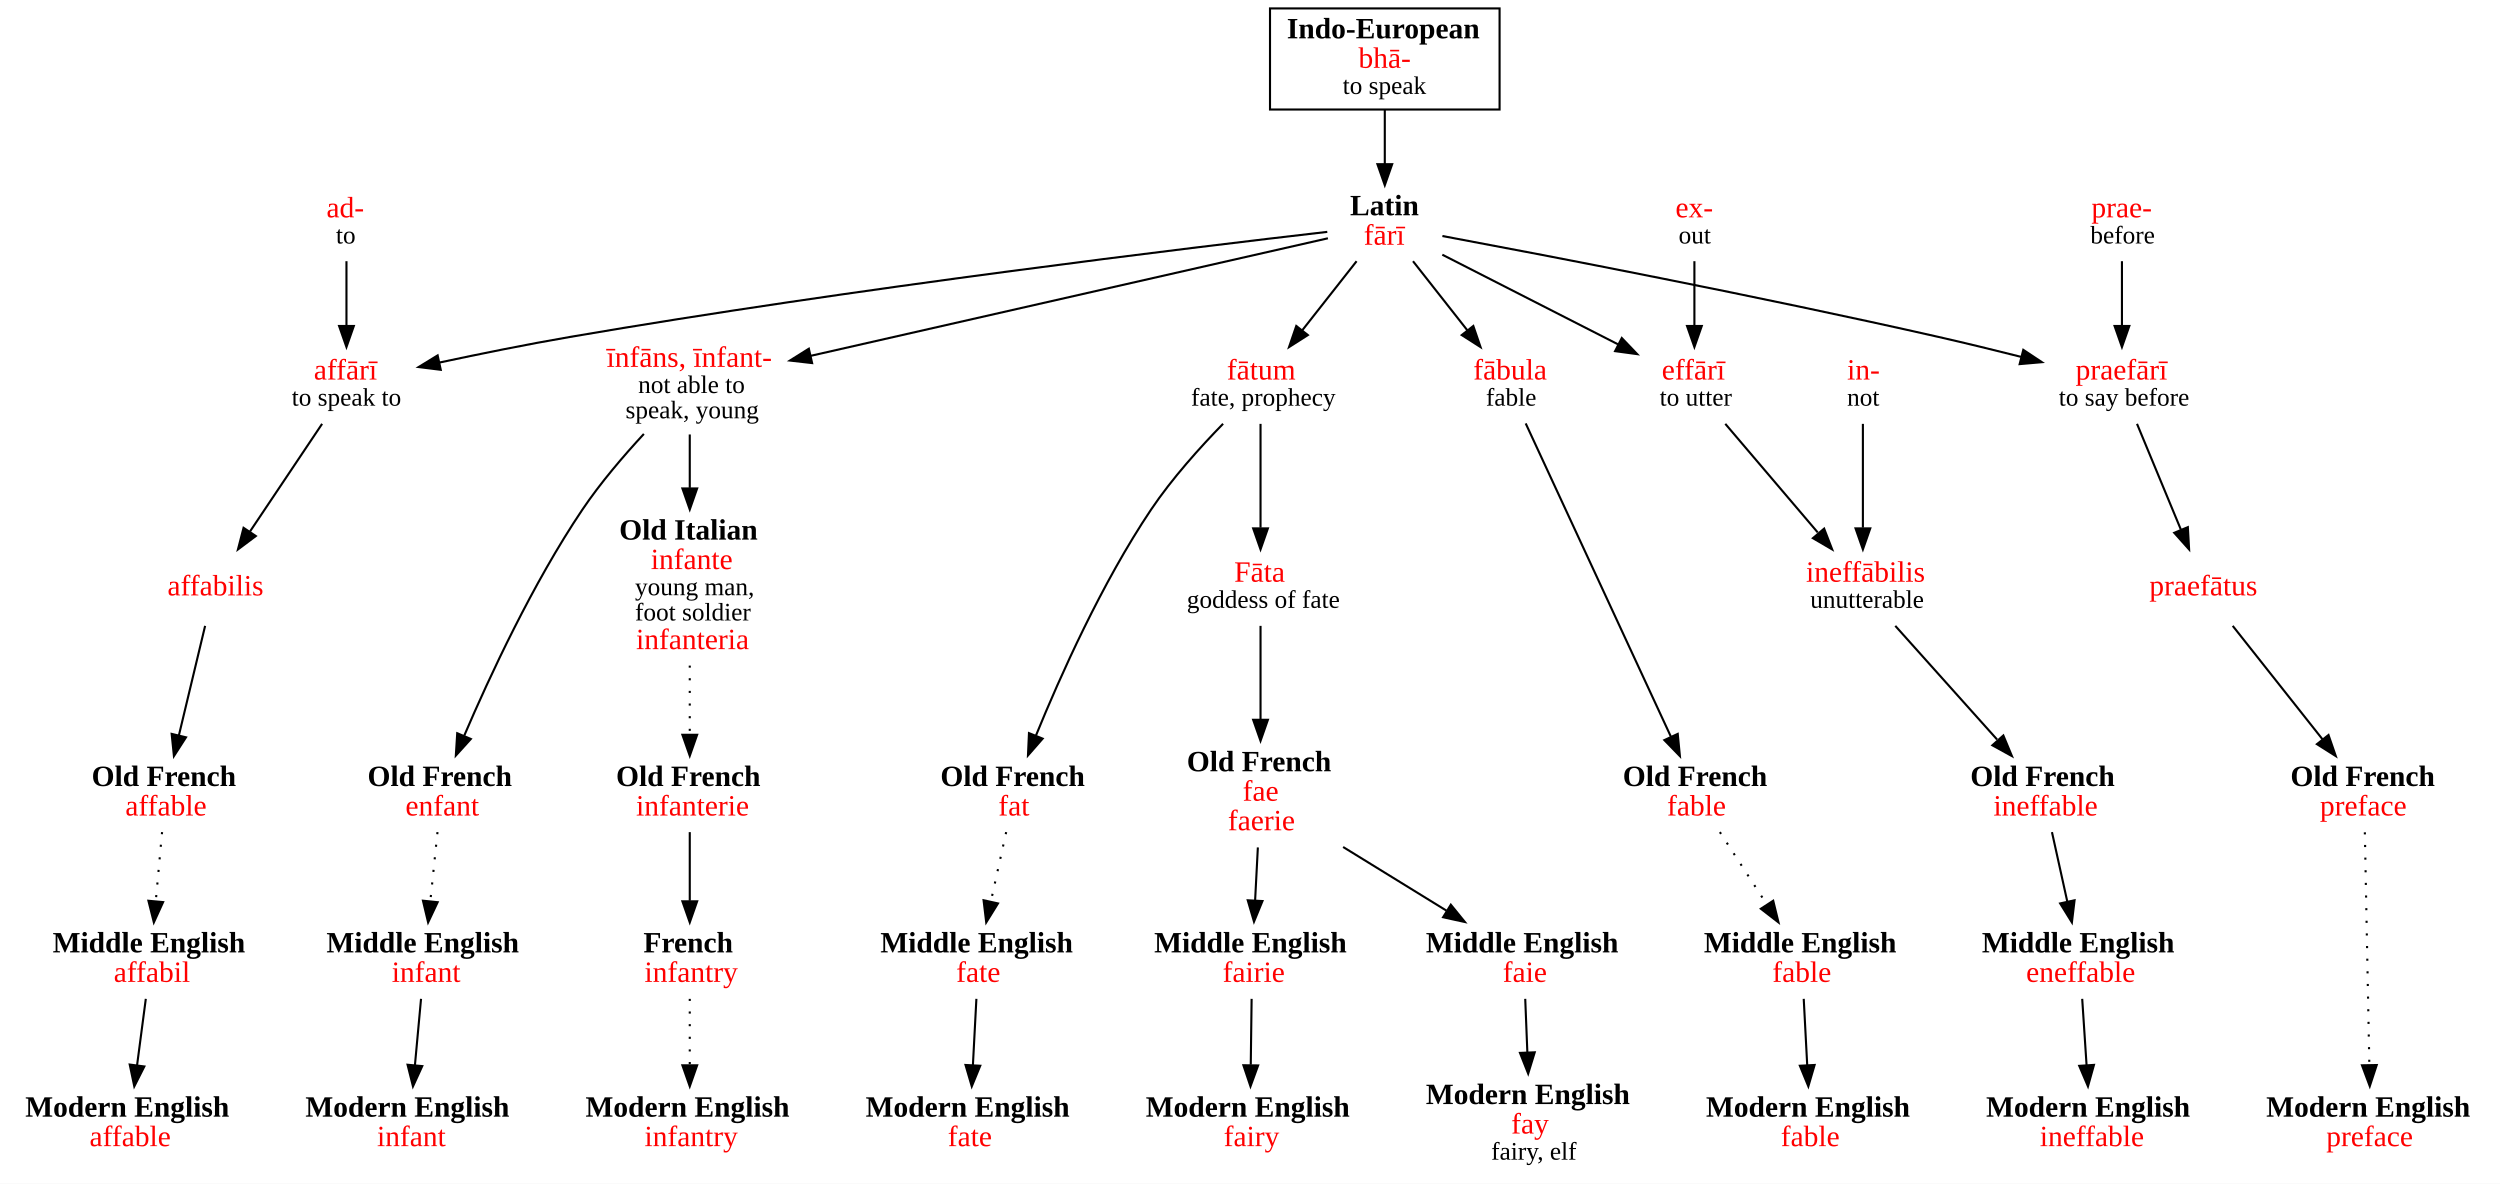
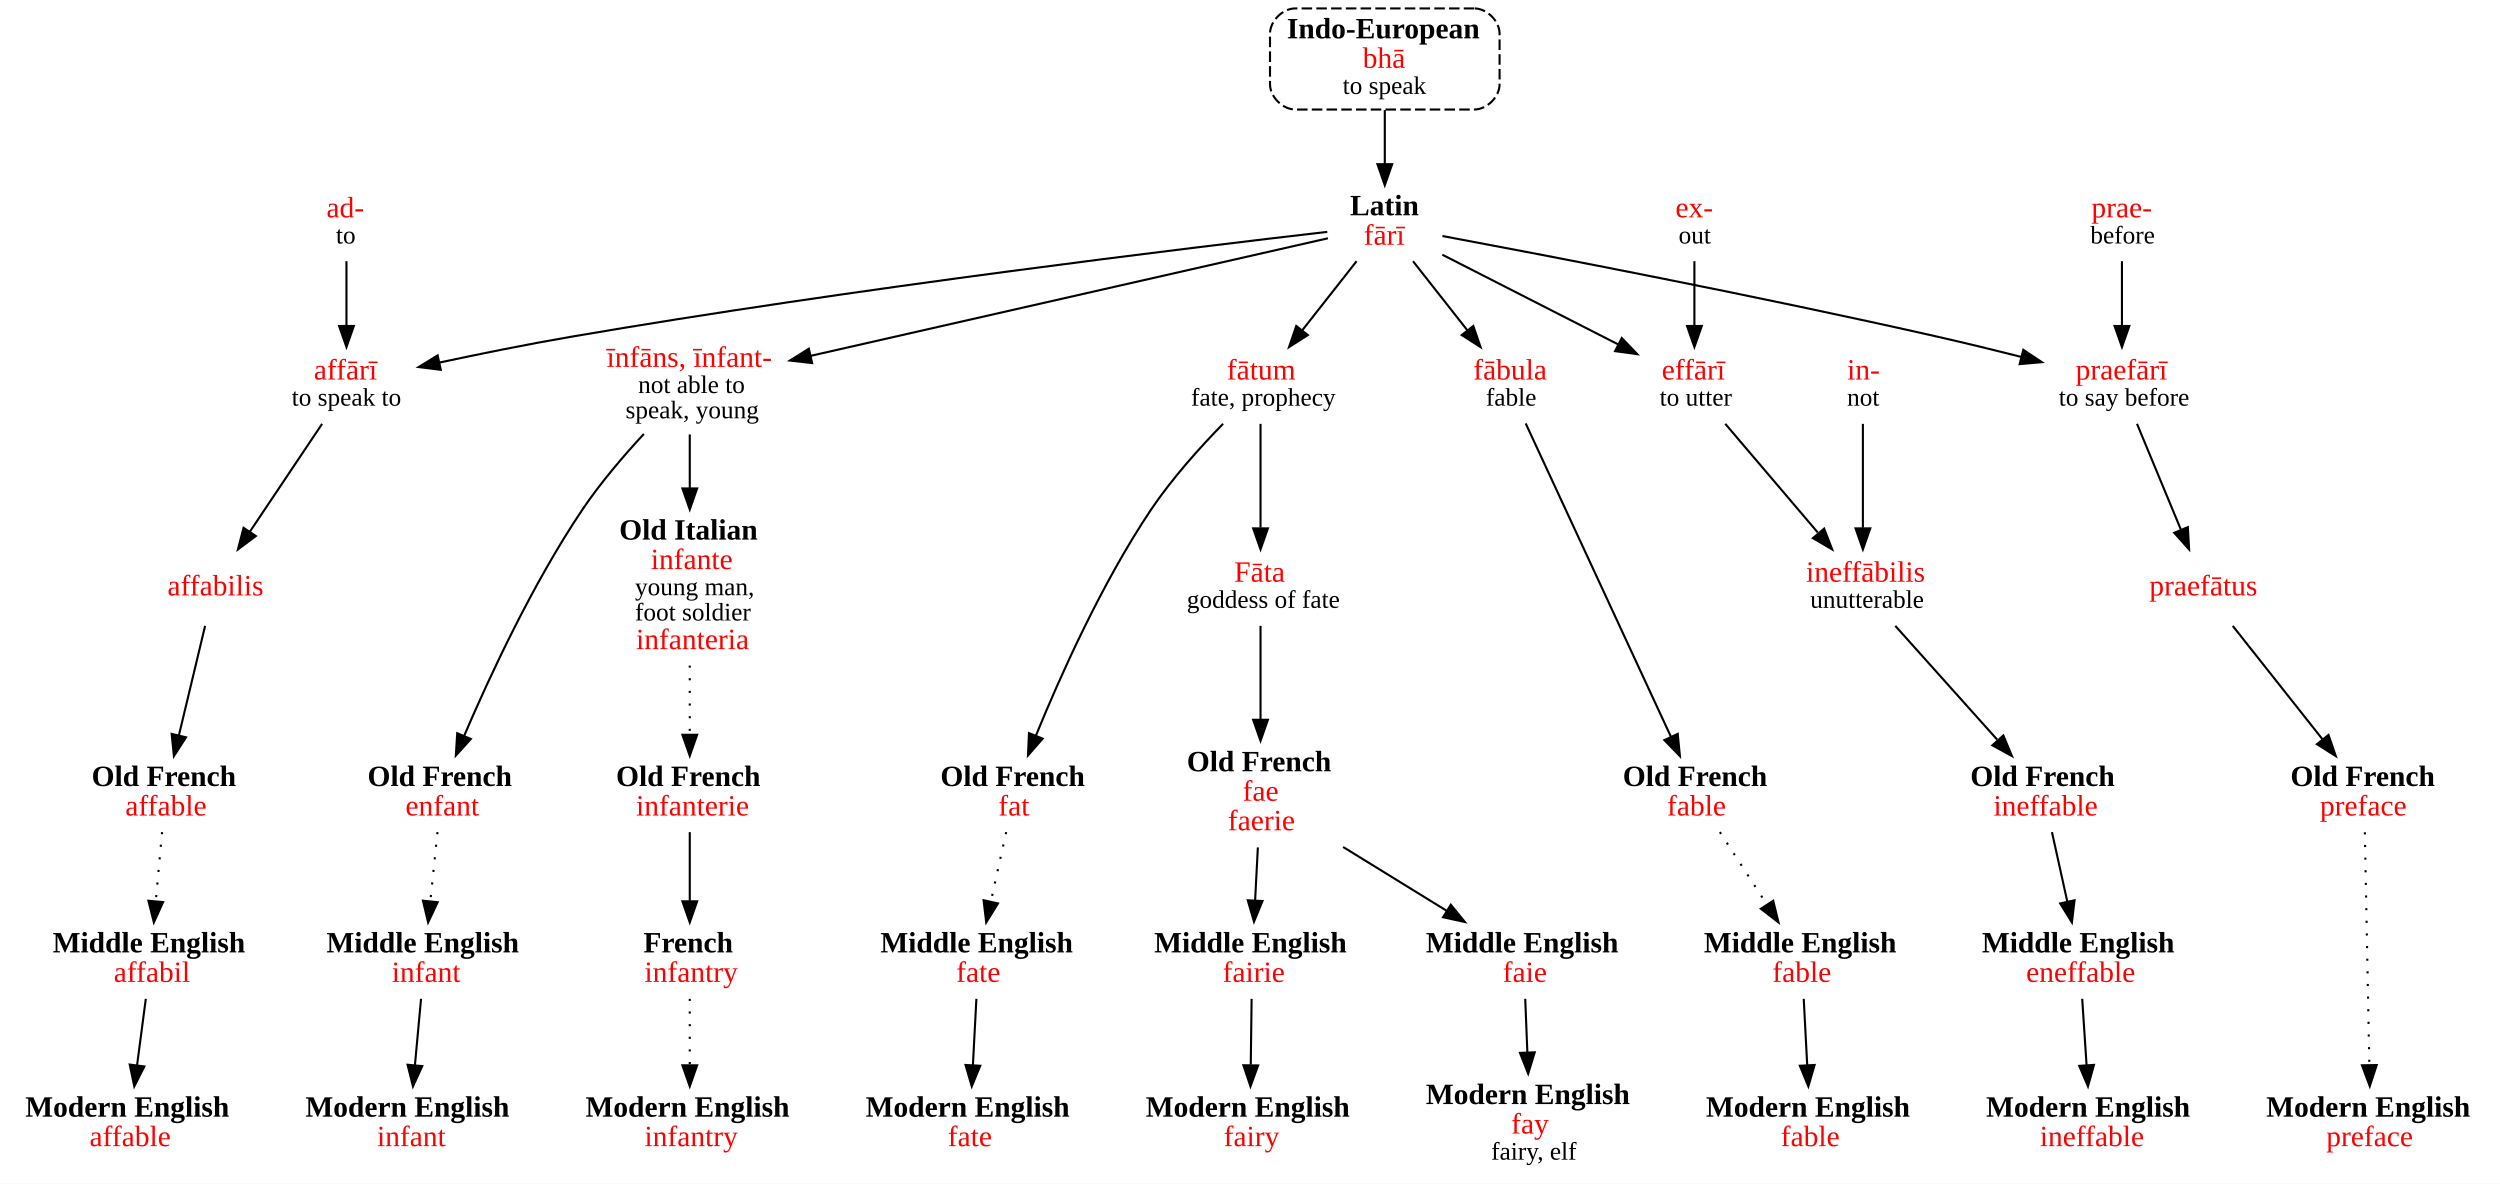
<svg xmlns="http://www.w3.org/2000/svg" xmlns:xlink="http://www.w3.org/1999/xlink" width="1187pt" height="562pt" viewBox="0.00 0.00 1187.00 562.00">
  <g id="graph0" class="graph" transform="scale(1 1) rotate(0) translate(4 558)">
    <polygon fill="white" stroke="transparent" points="-4,4 -4,-558 1183,-558 1183,4 -4,4" />
    <g id="node1" class="node">
      <g id="a_node1">
-         <a xlink:href="bha-speak0.svg" xlink:title="&lt;b&gt;Indo-European&lt;/b&gt;&lt;br/&gt;&lt;font color=&quot;red&quot;&gt;bhā-&lt;/font&gt;&lt;br/&gt;&lt;font point-size=&quot;12&quot;&gt;to speak&lt;/font&gt;">
-           <polygon fill="none" stroke="black" points="708,-554 599,-554 599,-506 708,-506 708,-554" />
+         <a xlink:href="bha-speak0.svg" xlink:title="&lt;b&gt;Indo-European&lt;/b&gt;&lt;br/&gt;&lt;font color=&quot;red&quot;&gt;bhā&lt;/font&gt;&lt;br/&gt;&lt;font point-size=&quot;12&quot;&gt;to speak&lt;/font&gt;">
+           <path fill="none" stroke="black" stroke-dasharray="5,2" d="M696,-554C696,-554 611,-554 611,-554 605,-554 599,-548 599,-542 599,-542 599,-518 599,-518 599,-512 605,-506 611,-506 611,-506 696,-506 696,-506 702,-506 708,-512 708,-518 708,-518 708,-542 708,-542 708,-548 702,-554 696,-554" />
          <text text-anchor="start" x="607" y="-539.8" font-family="Times New Roman,serif" font-weight="bold" font-size="14.00">Indo-European</text>
-           <text text-anchor="start" x="641" y="-525.8" font-family="Times New Roman,serif" font-size="14.00" fill="red">bhā-</text>
+           <text text-anchor="start" x="643" y="-525.8" font-family="Times New Roman,serif" font-size="14.00" fill="red">bhā</text>
          <text text-anchor="start" x="633.5" y="-513.4" font-family="Times New Roman,serif" font-size="12.00">to speak</text>
        </a>
      </g>
    </g>
    <g id="node2" class="node">
      <text text-anchor="start" x="637" y="-455.8" font-family="Times New Roman,serif" font-weight="bold" font-size="14.00">Latin</text>
      <text text-anchor="start" x="643.5" y="-441.8" font-family="Times New Roman,serif" font-size="14.00" fill="red">fārī</text>
    </g>
    <g id="edge1" class="edge">
      <path fill="none" stroke="black" d="M653.5,-505.78C653.5,-497.68 653.5,-488.52 653.5,-480.12" />
      <polygon fill="black" stroke="black" points="657,-480.04 653.5,-470.04 650,-480.04 657,-480.04" />
    </g>
    <g id="node3" class="node">
      <text text-anchor="start" x="695.5" y="-377.8" font-family="Times New Roman,serif" font-size="14.00" fill="red">fābula</text>
      <text text-anchor="start" x="701.5" y="-365.4" font-family="Times New Roman,serif" font-size="12.00">fable</text>
    </g>
    <g id="edge2" class="edge">
      <path fill="none" stroke="black" d="M666.89,-433.98C674.53,-424.27 684.25,-411.91 692.75,-401.1" />
      <polygon fill="black" stroke="black" points="695.53,-403.23 698.96,-393.21 690.03,-398.91 695.53,-403.23" />
    </g>
    <g id="node4" class="node">
      <text text-anchor="start" x="578.5" y="-377.8" font-family="Times New Roman,serif" font-size="14.00" fill="red">fātum</text>
      <text text-anchor="start" x="561.5" y="-365.4" font-family="Times New Roman,serif" font-size="12.00">fate, prophecy</text>
    </g>
    <g id="edge3" class="edge">
      <path fill="none" stroke="black" d="M640.11,-433.98C632.47,-424.27 622.75,-411.91 614.25,-401.1" />
      <polygon fill="black" stroke="black" points="616.97,-398.91 608.04,-393.21 611.47,-403.23 616.97,-398.91" />
    </g>
    <g id="node5" class="node">
      <text text-anchor="start" x="145" y="-377.8" font-family="Times New Roman,serif" font-size="14.00" fill="red">affārī</text>
      <text text-anchor="start" x="134.5" y="-365.4" font-family="Times New Roman,serif" font-size="12.00">to speak to</text>
    </g>
    <g id="edge4" class="edge">
      <path fill="none" stroke="black" d="M626.19,-447.91C562.8,-440.6 400.83,-421.11 266.5,-398 246.09,-394.49 223.61,-389.92 204.62,-385.86" />
      <polygon fill="black" stroke="black" points="205.27,-382.42 194.76,-383.73 203.79,-389.26 205.27,-382.42" />
    </g>
    <g id="node6" class="node">
      <text text-anchor="start" x="785" y="-377.8" font-family="Times New Roman,serif" font-size="14.00" fill="red">effārī</text>
      <text text-anchor="start" x="784" y="-365.4" font-family="Times New Roman,serif" font-size="12.00">to utter</text>
    </g>
    <g id="edge5" class="edge">
      <path fill="none" stroke="black" d="M680.81,-437.07C704.32,-425.07 738.45,-407.66 764.25,-394.5" />
      <polygon fill="black" stroke="black" points="766.02,-397.52 773.34,-389.86 762.84,-391.28 766.02,-397.52" />
    </g>
    <g id="node7" class="node">
      <text text-anchor="start" x="284" y="-383.8" font-family="Times New Roman,serif" font-size="14.00" fill="red">īnfāns, īnfant-</text>
      <text text-anchor="start" x="299" y="-371.4" font-family="Times New Roman,serif" font-size="12.00">not able to</text>
      <text text-anchor="start" x="293" y="-359.4" font-family="Times New Roman,serif" font-size="12.00">speak, young</text>
    </g>
    <g id="edge6" class="edge">
      <path fill="none" stroke="black" d="M626.49,-444.86C573.05,-432.72 452.78,-405.38 380.87,-389.04" />
      <polygon fill="black" stroke="black" points="381.59,-385.61 371.06,-386.81 380.04,-392.44 381.59,-385.61" />
    </g>
    <g id="node8" class="node">
      <text text-anchor="start" x="981.5" y="-377.8" font-family="Times New Roman,serif" font-size="14.00" fill="red">praefārī</text>
      <text text-anchor="start" x="973.5" y="-365.4" font-family="Times New Roman,serif" font-size="12.00">to say before</text>
    </g>
    <g id="edge7" class="edge">
      <path fill="none" stroke="black" d="M680.85,-445.94C728.76,-436.99 830.88,-417.44 916.5,-398 929.21,-395.11 942.9,-391.77 955.57,-388.57" />
      <polygon fill="black" stroke="black" points="956.66,-391.9 965.48,-386.04 954.93,-385.12 956.66,-391.9" />
    </g>
    <g id="node9" class="node">
      <text text-anchor="start" x="766.5" y="-184.8" font-family="Times New Roman,serif" font-weight="bold" font-size="14.00">Old French</text>
      <text text-anchor="start" x="787.5" y="-170.8" font-family="Times New Roman,serif" font-size="14.00" fill="red">fable</text>
    </g>
    <g id="edge8" class="edge">
      <path fill="none" stroke="black" d="M720.4,-356.96C736,-323.3 770.87,-248.09 789.39,-208.12" />
      <polygon fill="black" stroke="black" points="792.59,-209.55 793.62,-199 786.24,-206.6 792.59,-209.55" />
    </g>
    <g id="node12" class="node">
      <text text-anchor="start" x="442.5" y="-184.8" font-family="Times New Roman,serif" font-weight="bold" font-size="14.00">Old French</text>
      <text text-anchor="start" x="470" y="-170.8" font-family="Times New Roman,serif" font-size="14.00" fill="red">fat</text>
    </g>
    <g id="edge11" class="edge">
      <path fill="none" stroke="black" d="M576.72,-356.79C565.96,-345.78 552.45,-330.82 542.5,-316 519.14,-281.2 499.3,-236.75 487.89,-208.82" />
      <polygon fill="black" stroke="black" points="491.05,-207.3 484.08,-199.32 484.56,-209.91 491.05,-207.3" />
    </g>
    <g id="node13" class="node">
      <text text-anchor="start" x="582" y="-281.8" font-family="Times New Roman,serif" font-size="14.00" fill="red">Fāta</text>
      <text text-anchor="start" x="559.5" y="-269.4" font-family="Times New Roman,serif" font-size="12.00">goddess of fate</text>
    </g>
    <g id="edge12" class="edge">
      <path fill="none" stroke="black" d="M594.5,-356.76C594.5,-342.98 594.5,-323.4 594.5,-307.47" />
      <polygon fill="black" stroke="black" points="598,-307.13 594.5,-297.13 591,-307.13 598,-307.13" />
    </g>
    <g id="node22" class="node">
      <text text-anchor="start" x="75.5" y="-275.3" font-family="Times New Roman,serif" font-size="14.00" fill="red">affabilis</text>
    </g>
    <g id="edge21" class="edge">
      <path fill="none" stroke="black" d="M148.94,-356.76C139.35,-342.45 125.57,-321.89 114.69,-305.64" />
      <polygon fill="black" stroke="black" points="117.46,-303.49 108.98,-297.13 111.64,-307.39 117.46,-303.49" />
    </g>
    <g id="node28" class="node">
      <text text-anchor="start" x="853.5" y="-281.8" font-family="Times New Roman,serif" font-size="14.00" fill="red">ineffābilis</text>
      <text text-anchor="start" x="855.5" y="-269.4" font-family="Times New Roman,serif" font-size="12.00">unutterable</text>
    </g>
    <g id="edge26" class="edge">
      <path fill="none" stroke="black" d="M815.17,-356.76C827.47,-342.32 845.18,-321.5 859.06,-305.19" />
      <polygon fill="black" stroke="black" points="862.1,-307.02 865.92,-297.13 856.77,-302.48 862.1,-307.02" />
    </g>
    <g id="node32" class="node">
      <text text-anchor="start" x="170.5" y="-184.8" font-family="Times New Roman,serif" font-weight="bold" font-size="14.00">Old French</text>
      <text text-anchor="start" x="188.5" y="-170.8" font-family="Times New Roman,serif" font-size="14.00" fill="red">enfant</text>
    </g>
    <g id="edge31" class="edge">
      <path fill="none" stroke="black" d="M301.71,-351.97C292.08,-341.57 281.04,-328.68 272.5,-316 248.96,-281.03 228.37,-236.62 216.43,-208.75" />
      <polygon fill="black" stroke="black" points="219.54,-207.13 212.43,-199.27 213.09,-209.85 219.54,-207.13" />
    </g>
    <g id="node33" class="node">
      <text text-anchor="start" x="290" y="-301.8" font-family="Times New Roman,serif" font-weight="bold" font-size="14.00">Old Italian</text>
      <text text-anchor="start" x="305" y="-287.8" font-family="Times New Roman,serif" font-size="14.00" fill="red">infante</text>
      <text text-anchor="start" x="297.5" y="-275.4" font-family="Times New Roman,serif" font-size="12.00">young man,</text>
      <text text-anchor="start" x="297.5" y="-263.4" font-family="Times New Roman,serif" font-size="12.00">foot soldier</text>
      <text text-anchor="start" x="298" y="-249.8" font-family="Times New Roman,serif" font-size="14.00" fill="red">infanteria</text>
    </g>
    <g id="edge32" class="edge">
      <path fill="none" stroke="black" d="M323.5,-351.72C323.5,-344.08 323.5,-335.21 323.5,-326.37" />
      <polygon fill="black" stroke="black" points="327,-326.08 323.5,-316.08 320,-326.08 327,-326.08" />
    </g>
    <g id="node40" class="node">
      <text text-anchor="start" x="1016.5" y="-275.3" font-family="Times New Roman,serif" font-size="14.00" fill="red">praefātus</text>
    </g>
    <g id="edge39" class="edge">
      <path fill="none" stroke="black" d="M1010.65,-356.76C1016.48,-342.71 1024.81,-322.64 1031.48,-306.55" />
      <polygon fill="black" stroke="black" points="1034.79,-307.71 1035.39,-297.13 1028.33,-305.03 1034.79,-307.71" />
    </g>
    <g id="node10" class="node">
      <text text-anchor="start" x="805" y="-105.8" font-family="Times New Roman,serif" font-weight="bold" font-size="14.00">Middle English</text>
      <text text-anchor="start" x="837.5" y="-91.8" font-family="Times New Roman,serif" font-size="14.00" fill="red">fable</text>
    </g>
    <g id="edge9" class="edge">
      <path fill="none" stroke="black" stroke-dasharray="1,5" d="M812.6,-162.91C819.13,-152.84 827.53,-139.91 834.85,-128.64" />
      <polygon fill="black" stroke="black" points="837.92,-130.33 840.43,-120.04 832.05,-126.52 837.92,-130.33" />
    </g>
    <g id="node11" class="node">
      <text text-anchor="start" x="806" y="-27.8" font-family="Times New Roman,serif" font-weight="bold" font-size="14.00">Modern English</text>
      <text text-anchor="start" x="841.5" y="-13.8" font-family="Times New Roman,serif" font-size="14.00" fill="red">fable</text>
    </g>
    <g id="edge10" class="edge">
      <path fill="none" stroke="black" d="M852.41,-83.75C852.9,-74.43 853.52,-62.69 854.07,-52.17" />
      <polygon fill="black" stroke="black" points="857.57,-52.35 854.6,-42.18 850.58,-51.98 857.57,-52.35" />
    </g>
    <g id="node14" class="node">
      <text text-anchor="start" x="414" y="-105.8" font-family="Times New Roman,serif" font-weight="bold" font-size="14.00">Middle English</text>
      <text text-anchor="start" x="450" y="-91.8" font-family="Times New Roman,serif" font-size="14.00" fill="red">fate</text>
    </g>
    <g id="edge13" class="edge">
      <path fill="none" stroke="black" stroke-dasharray="1,5" d="M473.73,-162.91C471.59,-153.24 468.87,-140.93 466.46,-129.98" />
      <polygon fill="black" stroke="black" points="469.84,-129.05 464.26,-120.04 463,-130.56 469.84,-129.05" />
    </g>
    <g id="node16" class="node">
      <text text-anchor="start" x="559.5" y="-191.8" font-family="Times New Roman,serif" font-weight="bold" font-size="14.00">Old French</text>
      <text text-anchor="start" x="586" y="-177.8" font-family="Times New Roman,serif" font-size="14.00" fill="red">fae</text>
      <text text-anchor="start" x="579" y="-163.8" font-family="Times New Roman,serif" font-size="14.00" fill="red">faerie</text>
    </g>
    <g id="edge15" class="edge">
      <path fill="none" stroke="black" d="M594.5,-260.84C594.5,-248.48 594.5,-231.39 594.5,-216.29" />
      <polygon fill="black" stroke="black" points="598,-216.23 594.5,-206.23 591,-216.23 598,-216.23" />
    </g>
    <g id="node15" class="node">
      <text text-anchor="start" x="407" y="-27.8" font-family="Times New Roman,serif" font-weight="bold" font-size="14.00">Modern English</text>
      <text text-anchor="start" x="446" y="-13.8" font-family="Times New Roman,serif" font-size="14.00" fill="red">fate</text>
    </g>
    <g id="edge14" class="edge">
      <path fill="none" stroke="black" d="M459.59,-83.75C459.1,-74.43 458.48,-62.69 457.93,-52.17" />
      <polygon fill="black" stroke="black" points="461.42,-51.98 457.4,-42.18 454.43,-52.35 461.42,-51.98" />
    </g>
    <g id="node17" class="node">
      <text text-anchor="start" x="544" y="-105.8" font-family="Times New Roman,serif" font-weight="bold" font-size="14.00">Middle English</text>
      <text text-anchor="start" x="576.5" y="-91.8" font-family="Times New Roman,serif" font-size="14.00" fill="red">fairie</text>
    </g>
    <g id="edge16" class="edge">
      <path fill="none" stroke="black" d="M593.23,-155.64C592.82,-147.67 592.36,-138.77 591.93,-130.58" />
      <polygon fill="black" stroke="black" points="595.42,-130.18 591.4,-120.38 588.43,-130.54 595.42,-130.18" />
    </g>
    <g id="node18" class="node">
      <text text-anchor="start" x="673" y="-105.8" font-family="Times New Roman,serif" font-weight="bold" font-size="14.00">Middle English</text>
      <text text-anchor="start" x="709.5" y="-91.8" font-family="Times New Roman,serif" font-size="14.00" fill="red">faie</text>
    </g>
    <g id="edge17" class="edge">
      <path fill="none" stroke="black" d="M633.71,-155.85C649.39,-146.19 667.35,-135.12 682.78,-125.62" />
      <polygon fill="black" stroke="black" points="684.85,-128.45 691.53,-120.23 681.18,-122.49 684.85,-128.45" />
    </g>
    <g id="node19" class="node">
      <text text-anchor="start" x="540" y="-27.8" font-family="Times New Roman,serif" font-weight="bold" font-size="14.00">Modern English</text>
      <text text-anchor="start" x="577" y="-13.8" font-family="Times New Roman,serif" font-size="14.00" fill="red">fairy</text>
    </g>
    <g id="edge18" class="edge">
      <path fill="none" stroke="black" d="M590.27,-83.75C590.15,-74.52 590,-62.93 589.86,-52.49" />
      <polygon fill="black" stroke="black" points="593.36,-52.13 589.73,-42.18 586.36,-52.22 593.36,-52.13" />
    </g>
    <g id="node20" class="node">
      <text text-anchor="start" x="673" y="-33.8" font-family="Times New Roman,serif" font-weight="bold" font-size="14.00">Modern English</text>
      <text text-anchor="start" x="713.5" y="-19.8" font-family="Times New Roman,serif" font-size="14.00" fill="red">fay</text>
      <text text-anchor="start" x="704" y="-7.4" font-family="Times New Roman,serif" font-size="12.00">fairy, elf</text>
    </g>
    <g id="edge19" class="edge">
      <path fill="none" stroke="black" d="M720.18,-83.75C720.48,-76.2 720.84,-67.07 721.19,-58.28" />
      <polygon fill="black" stroke="black" points="724.69,-58.36 721.58,-48.23 717.69,-58.08 724.69,-58.36" />
    </g>
    <g id="node21" class="node">
      <text text-anchor="start" x="151" y="-454.8" font-family="Times New Roman,serif" font-size="14.00" fill="red">ad-</text>
      <text text-anchor="start" x="155.5" y="-442.4" font-family="Times New Roman,serif" font-size="12.00">to</text>
    </g>
    <g id="edge20" class="edge">
      <path fill="none" stroke="black" d="M160.5,-433.98C160.5,-424.94 160.5,-413.6 160.5,-403.35" />
      <polygon fill="black" stroke="black" points="164,-403.21 160.5,-393.21 157,-403.21 164,-403.21" />
    </g>
    <g id="node23" class="node">
      <text text-anchor="start" x="39.5" y="-184.8" font-family="Times New Roman,serif" font-weight="bold" font-size="14.00">Old French</text>
      <text text-anchor="start" x="55.5" y="-170.8" font-family="Times New Roman,serif" font-size="14.00" fill="red">affable</text>
    </g>
    <g id="edge22" class="edge">
      <path fill="none" stroke="black" d="M93.39,-260.84C89.92,-246.37 84.9,-225.41 80.91,-208.74" />
      <polygon fill="black" stroke="black" points="84.31,-207.92 78.58,-199.01 77.5,-209.55 84.31,-207.92" />
    </g>
    <g id="node24" class="node">
      <text text-anchor="start" x="21" y="-105.8" font-family="Times New Roman,serif" font-weight="bold" font-size="14.00">Middle English</text>
      <text text-anchor="start" x="50" y="-91.8" font-family="Times New Roman,serif" font-size="14.00" fill="red">affabil</text>
    </g>
    <g id="edge23" class="edge">
      <path fill="none" stroke="black" stroke-dasharray="1,5" d="M72.95,-162.91C72.08,-153.34 70.97,-141.18 69.98,-130.32" />
      <polygon fill="black" stroke="black" points="73.44,-129.68 69.05,-120.04 66.47,-130.32 73.44,-129.68" />
    </g>
    <g id="node25" class="node">
      <text text-anchor="start" x="8" y="-27.8" font-family="Times New Roman,serif" font-weight="bold" font-size="14.00">Modern English</text>
      <text text-anchor="start" x="38.5" y="-13.8" font-family="Times New Roman,serif" font-size="14.00" fill="red">affable</text>
    </g>
    <g id="edge24" class="edge">
      <path fill="none" stroke="black" d="M65.23,-83.75C64,-74.43 62.46,-62.69 61.07,-52.17" />
      <polygon fill="black" stroke="black" points="64.53,-51.64 59.76,-42.18 57.59,-52.55 64.53,-51.64" />
    </g>
    <g id="node26" class="node">
      <text text-anchor="start" x="791.5" y="-454.8" font-family="Times New Roman,serif" font-size="14.00" fill="red">ex-</text>
      <text text-anchor="start" x="793" y="-442.4" font-family="Times New Roman,serif" font-size="12.00">out</text>
    </g>
    <g id="edge25" class="edge">
      <path fill="none" stroke="black" d="M800.5,-433.98C800.5,-424.94 800.5,-413.6 800.5,-403.35" />
      <polygon fill="black" stroke="black" points="804,-403.21 800.5,-393.21 797,-403.21 804,-403.21" />
    </g>
    <g id="node27" class="node">
      <text text-anchor="start" x="873" y="-377.8" font-family="Times New Roman,serif" font-size="14.00" fill="red">in-</text>
      <text text-anchor="start" x="873" y="-365.4" font-family="Times New Roman,serif" font-size="12.00">not</text>
    </g>
    <g id="edge27" class="edge">
      <path fill="none" stroke="black" d="M880.5,-356.76C880.5,-342.98 880.5,-323.4 880.5,-307.47" />
      <polygon fill="black" stroke="black" points="884,-307.13 880.5,-297.13 877,-307.13 884,-307.13" />
    </g>
    <g id="node29" class="node">
      <text text-anchor="start" x="931.5" y="-184.8" font-family="Times New Roman,serif" font-weight="bold" font-size="14.00">Old French</text>
      <text text-anchor="start" x="942.5" y="-170.8" font-family="Times New Roman,serif" font-size="14.00" fill="red">ineffable</text>
    </g>
    <g id="edge28" class="edge">
      <path fill="none" stroke="black" d="M895.88,-260.84C909.33,-245.82 929.04,-223.82 944.22,-206.87" />
      <polygon fill="black" stroke="black" points="947.19,-208.8 951.26,-199.01 941.98,-204.13 947.19,-208.8" />
    </g>
    <g id="node30" class="node">
      <text text-anchor="start" x="937" y="-105.8" font-family="Times New Roman,serif" font-weight="bold" font-size="14.00">Middle English</text>
      <text text-anchor="start" x="958" y="-91.8" font-family="Times New Roman,serif" font-size="14.00" fill="red">eneffable</text>
    </g>
    <g id="edge29" class="edge">
      <path fill="none" stroke="black" d="M970.27,-162.91C972.41,-153.24 975.13,-140.93 977.54,-129.98" />
      <polygon fill="black" stroke="black" points="981,-130.56 979.74,-120.04 974.16,-129.05 981,-130.56" />
    </g>
    <g id="node31" class="node">
      <text text-anchor="start" x="939" y="-27.8" font-family="Times New Roman,serif" font-weight="bold" font-size="14.00">Modern English</text>
      <text text-anchor="start" x="964.5" y="-13.8" font-family="Times New Roman,serif" font-size="14.00" fill="red">ineffable</text>
    </g>
    <g id="edge30" class="edge">
      <path fill="none" stroke="black" d="M984.63,-83.75C985.25,-74.43 986.02,-62.69 986.71,-52.17" />
      <polygon fill="black" stroke="black" points="990.21,-52.39 987.37,-42.18 983.22,-51.93 990.21,-52.39" />
    </g>
    <g id="node34" class="node">
      <text text-anchor="start" x="151" y="-105.8" font-family="Times New Roman,serif" font-weight="bold" font-size="14.00">Middle English</text>
      <text text-anchor="start" x="182" y="-91.8" font-family="Times New Roman,serif" font-size="14.00" fill="red">infant</text>
    </g>
    <g id="edge33" class="edge">
      <path fill="none" stroke="black" stroke-dasharray="1,5" d="M203.72,-162.91C202.73,-153.34 201.47,-141.18 200.34,-130.32" />
      <polygon fill="black" stroke="black" points="203.79,-129.63 199.27,-120.04 196.82,-130.35 203.79,-129.63" />
    </g>
    <g id="node36" class="node">
      <text text-anchor="start" x="288.5" y="-184.8" font-family="Times New Roman,serif" font-weight="bold" font-size="14.00">Old French</text>
      <text text-anchor="start" x="298" y="-170.8" font-family="Times New Roman,serif" font-size="14.00" fill="red">infanterie</text>
    </g>
    <g id="edge35" class="edge">
      <path fill="none" stroke="black" stroke-dasharray="1,5" d="M323.5,-241.98C323.5,-231.2 323.5,-219.55 323.5,-209.42" />
      <polygon fill="black" stroke="black" points="327,-209.12 323.5,-199.12 320,-209.12 327,-209.12" />
    </g>
    <g id="node35" class="node">
      <text text-anchor="start" x="141" y="-27.8" font-family="Times New Roman,serif" font-weight="bold" font-size="14.00">Modern English</text>
      <text text-anchor="start" x="175" y="-13.8" font-family="Times New Roman,serif" font-size="14.00" fill="red">infant</text>
    </g>
    <g id="edge34" class="edge">
      <path fill="none" stroke="black" d="M195.91,-83.75C195.05,-74.43 193.97,-62.69 193,-52.17" />
      <polygon fill="black" stroke="black" points="196.48,-51.81 192.08,-42.18 189.51,-52.46 196.48,-51.81" />
    </g>
    <g id="node37" class="node">
      <text text-anchor="start" x="301.5" y="-105.8" font-family="Times New Roman,serif" font-weight="bold" font-size="14.00">French</text>
      <text text-anchor="start" x="302" y="-91.8" font-family="Times New Roman,serif" font-size="14.00" fill="red">infantry</text>
    </g>
    <g id="edge36" class="edge">
      <path fill="none" stroke="black" d="M323.5,-162.91C323.5,-153.34 323.5,-141.18 323.5,-130.32" />
      <polygon fill="black" stroke="black" points="327,-130.04 323.5,-120.04 320,-130.04 327,-130.04" />
    </g>
    <g id="node38" class="node">
      <text text-anchor="start" x="274" y="-27.8" font-family="Times New Roman,serif" font-weight="bold" font-size="14.00">Modern English</text>
      <text text-anchor="start" x="302" y="-13.8" font-family="Times New Roman,serif" font-size="14.00" fill="red">infantry</text>
    </g>
    <g id="edge37" class="edge">
      <path fill="none" stroke="black" stroke-dasharray="1,5" d="M323.5,-83.75C323.5,-74.52 323.5,-62.93 323.5,-52.49" />
      <polygon fill="black" stroke="black" points="327,-52.18 323.5,-42.18 320,-52.18 327,-52.18" />
    </g>
    <g id="node39" class="node">
      <text text-anchor="start" x="989" y="-454.8" font-family="Times New Roman,serif" font-size="14.00" fill="red">prae-</text>
      <text text-anchor="start" x="988.5" y="-442.4" font-family="Times New Roman,serif" font-size="12.00">before</text>
    </g>
    <g id="edge38" class="edge">
      <path fill="none" stroke="black" d="M1003.5,-433.98C1003.5,-424.94 1003.5,-413.6 1003.5,-403.35" />
      <polygon fill="black" stroke="black" points="1007,-403.21 1003.5,-393.21 1000,-403.21 1007,-403.21" />
    </g>
    <g id="node41" class="node">
      <text text-anchor="start" x="1083.5" y="-184.8" font-family="Times New Roman,serif" font-weight="bold" font-size="14.00">Old French</text>
      <text text-anchor="start" x="1097.5" y="-170.8" font-family="Times New Roman,serif" font-size="14.00" fill="red">preface</text>
    </g>
    <g id="edge40" class="edge">
      <path fill="none" stroke="black" d="M1056.09,-260.84C1067.98,-245.82 1085.39,-223.82 1098.81,-206.87" />
      <polygon fill="black" stroke="black" points="1101.57,-209.03 1105.03,-199.01 1096.08,-204.68 1101.57,-209.03" />
    </g>
    <g id="node42" class="node">
      <text text-anchor="start" x="1072" y="-27.8" font-family="Times New Roman,serif" font-weight="bold" font-size="14.00">Modern English</text>
      <text text-anchor="start" x="1100.5" y="-13.8" font-family="Times New Roman,serif" font-size="14.00" fill="red">preface</text>
    </g>
    <g id="edge41" class="edge">
      <path fill="none" stroke="black" stroke-dasharray="1,5" d="M1118.83,-162.82C1119.35,-136.17 1120.35,-84.61 1120.96,-52.66" />
      <polygon fill="black" stroke="black" points="1124.47,-52.32 1121.17,-42.26 1117.47,-52.19 1124.47,-52.32" />
    </g>
  </g>
</svg>
